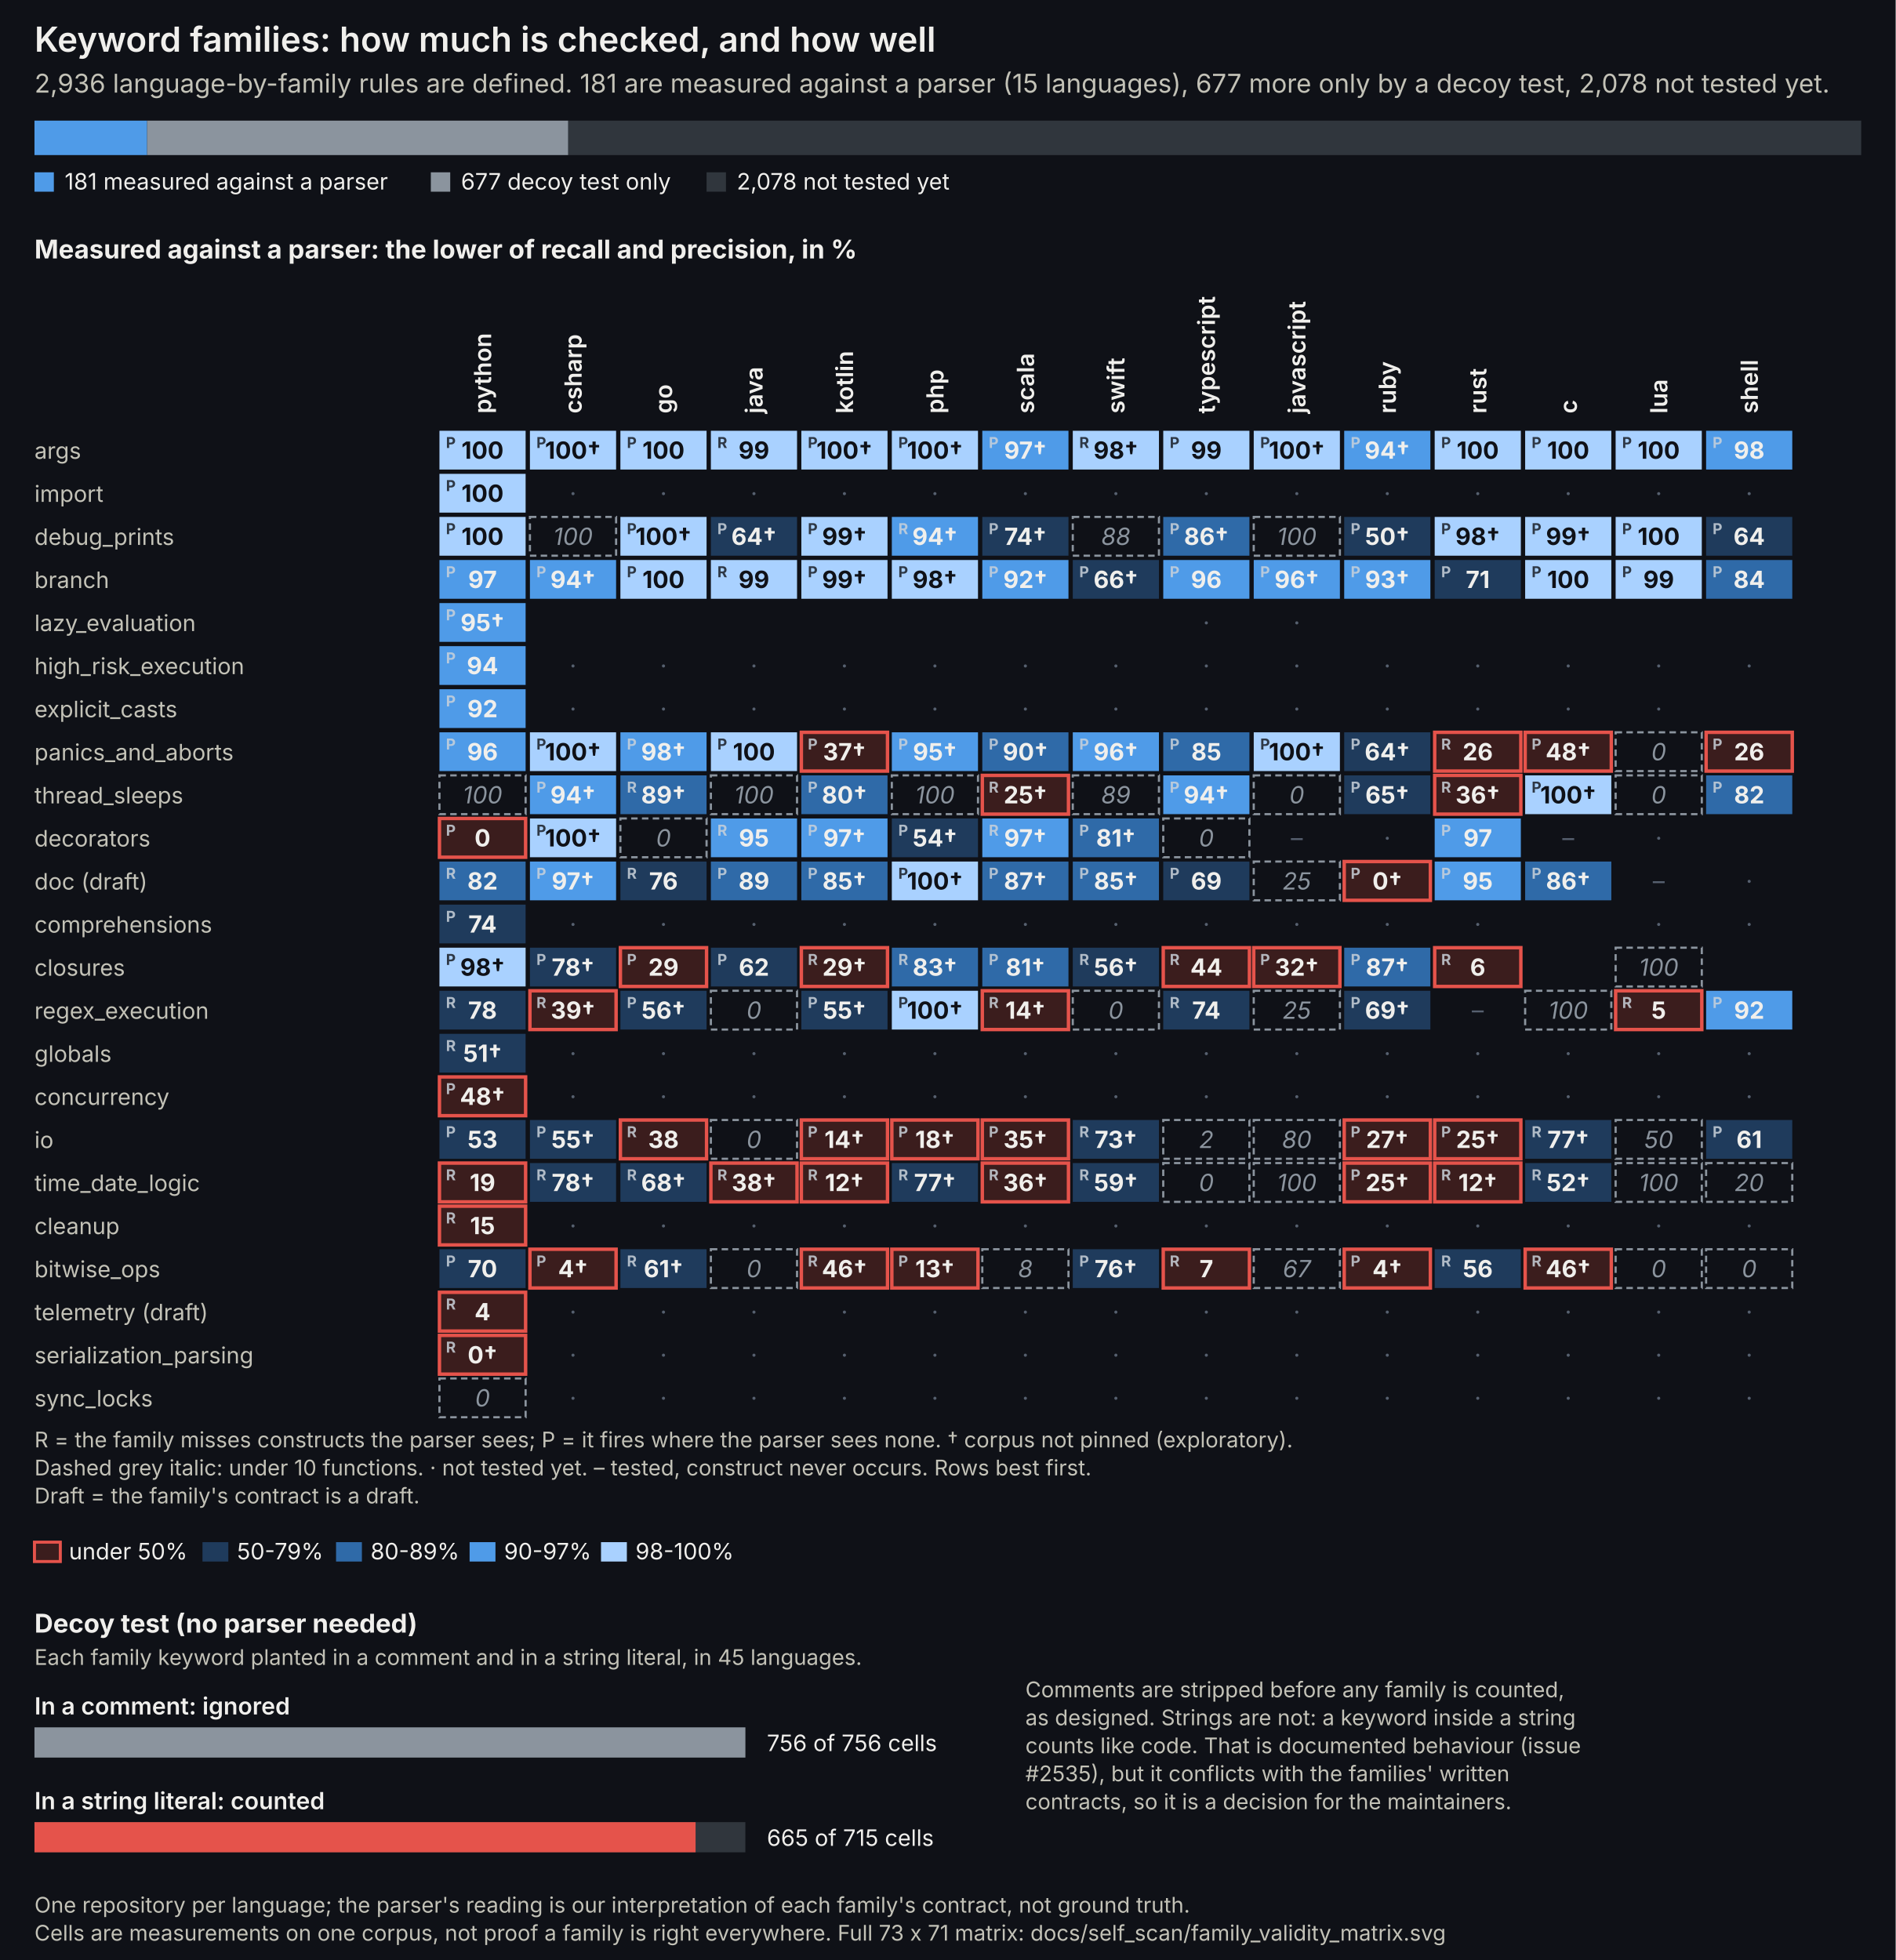
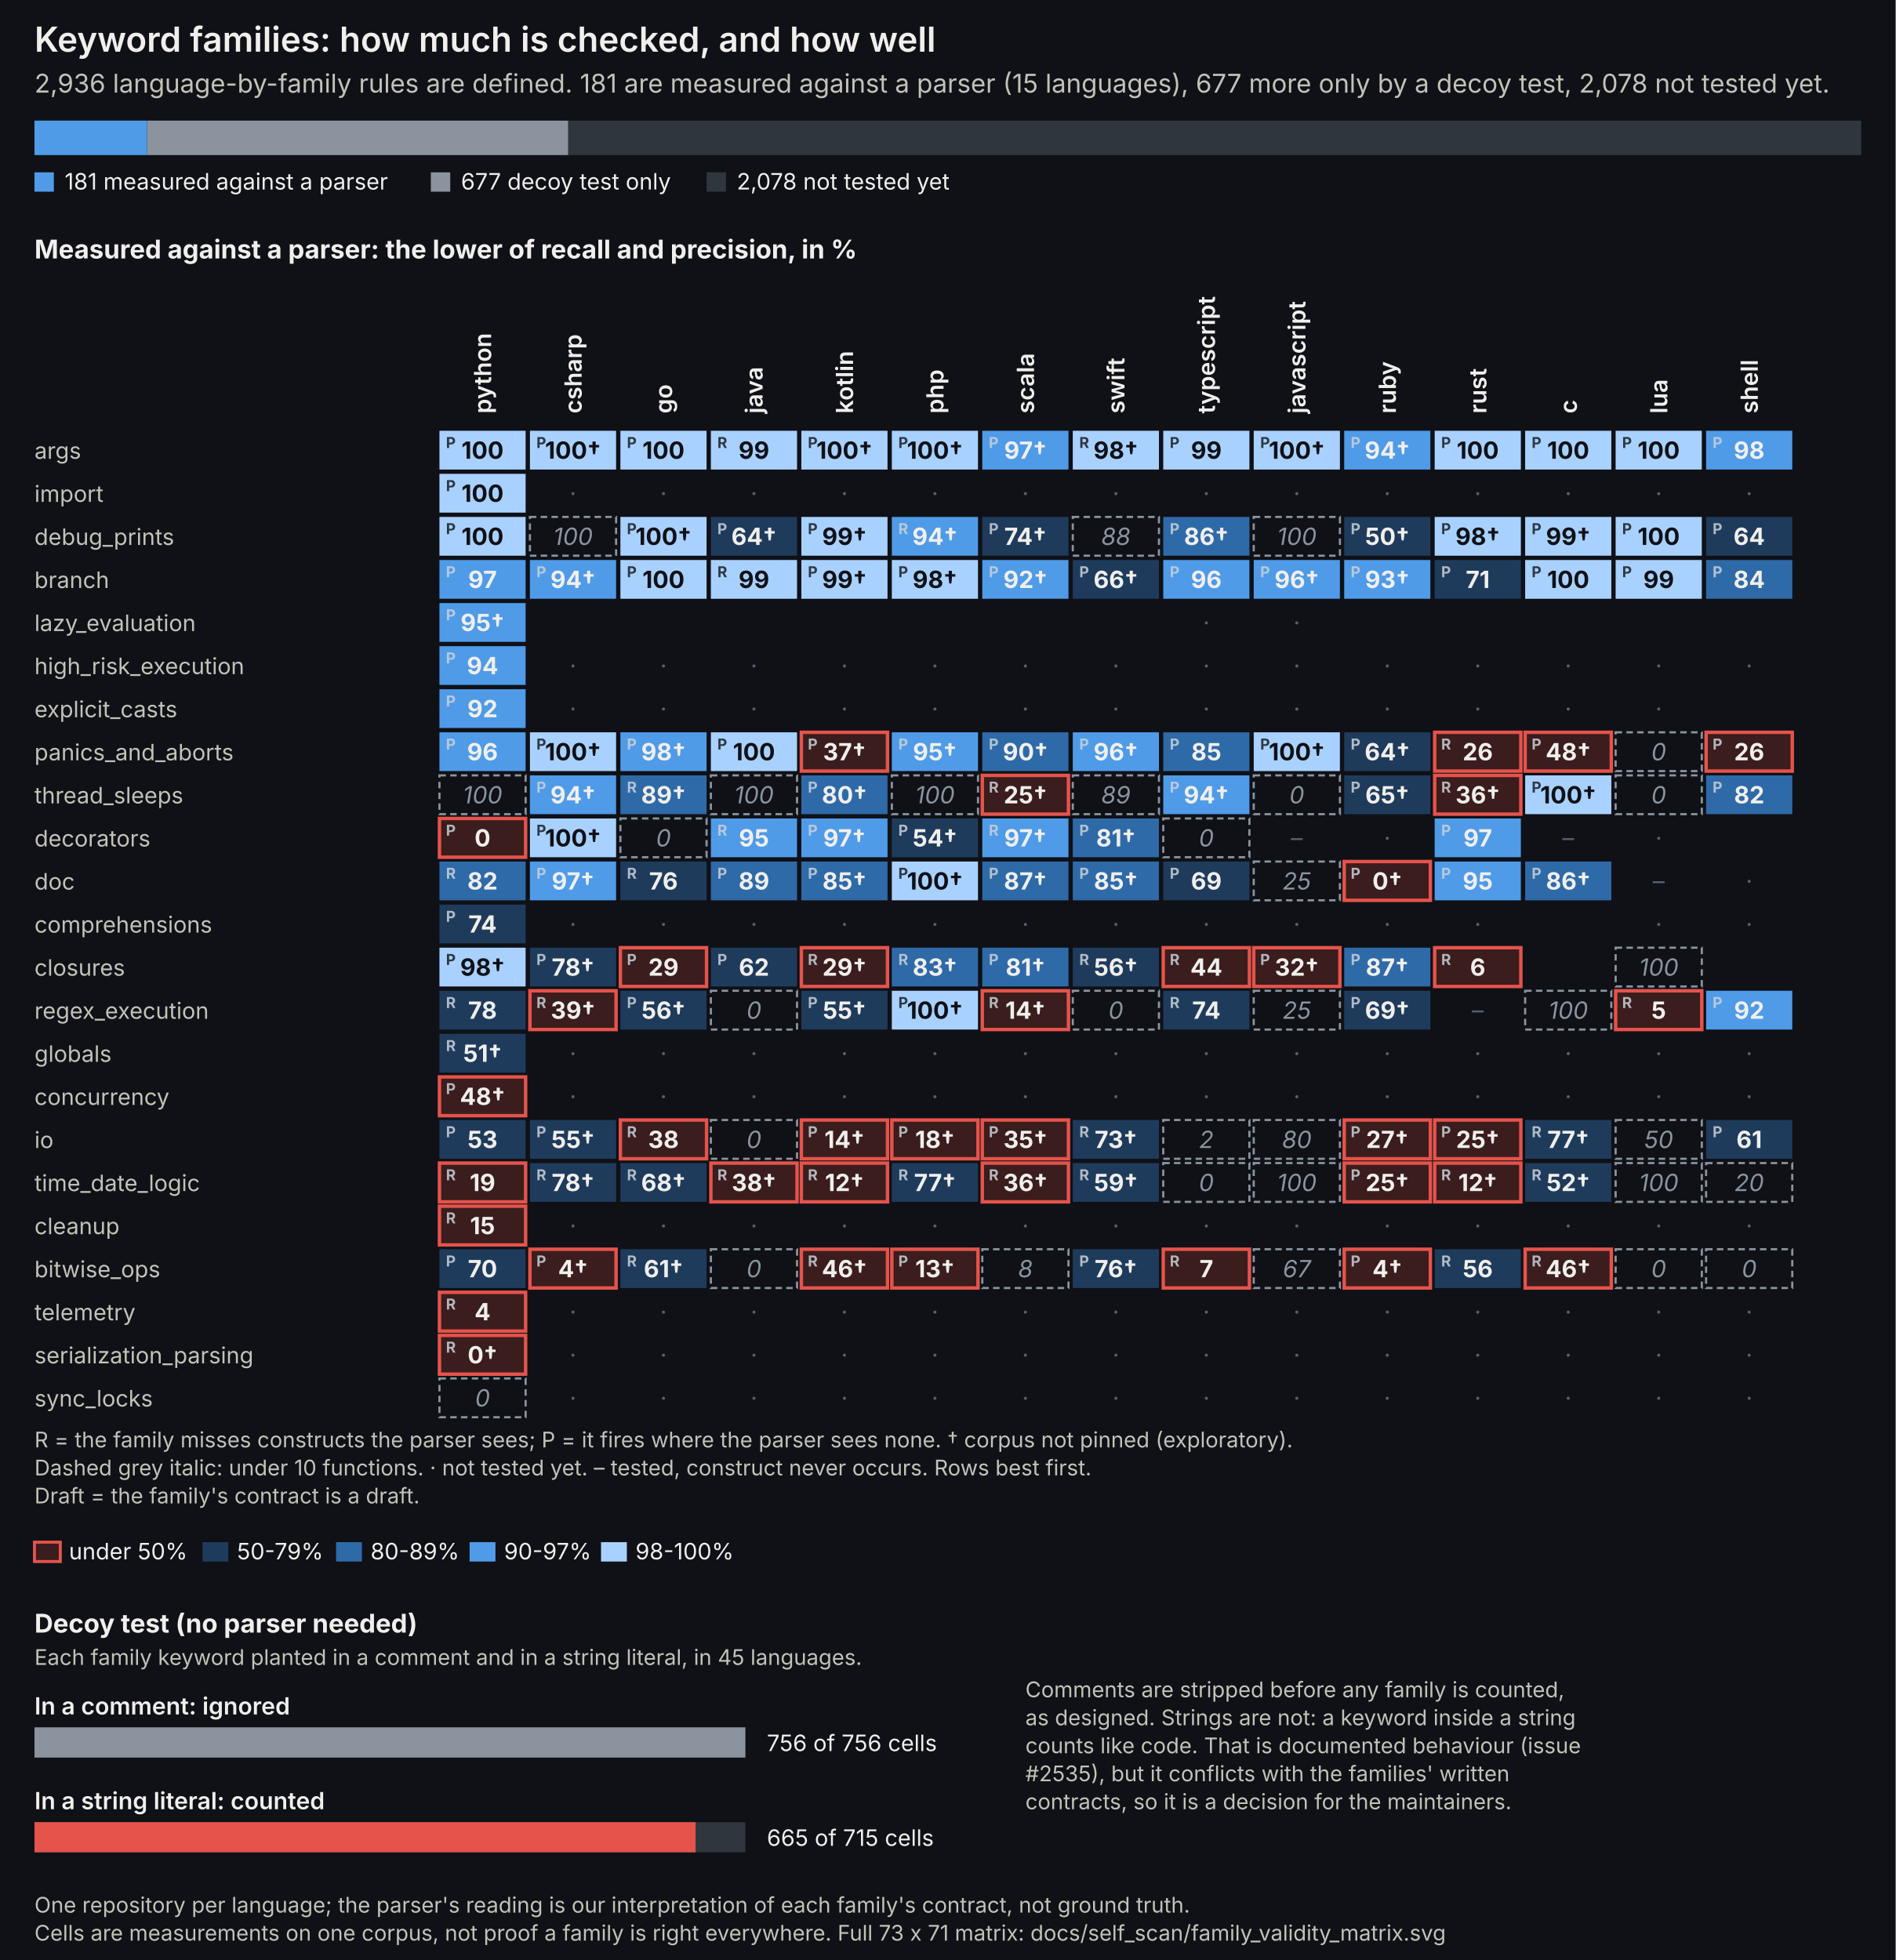
<svg xmlns="http://www.w3.org/2000/svg" viewBox="0 0 880 910" width="880" height="910" font-family="system-ui, -apple-system, Segoe UI, sans-serif">
  <style>
  .surface { fill: #0f1117; }  /* house style: dark, matching the other charts */
  .title { font-size: 16px; font-weight: 600; fill: #f0efec; }
  .subtitle { font-size: 12px; fill: #c3c2b7; }
  .h { font-size: 12px; font-weight: 700; fill: #f0efec; }
  .legend { font-size: 10.5px; fill: #f0efec; }
  .lang { font-size: 11px; font-weight: 600; fill: #f0efec; }
  .fam { font-size: 10.5px; fill: #c3c2b7; }
  .num { font-size: 11px; font-weight: 700; fill: #f0efec; text-anchor: middle; }
  .numd { font-size: 11px; font-weight: 700; fill: #0f1117; text-anchor: middle; }
  .thin { font-size: 11px; font-style: italic; fill: #8b949e; text-anchor: middle; }
  .side { font-size: 7px; font-weight: 700; fill: #c9d1d9; opacity: 0.85; }
  .sided { font-size: 7px; font-weight: 700; fill: #0f1117; opacity: 0.8; }
  .dim { font-size: 11px; fill: #56606f; text-anchor: middle; }
  .note { font-size: 10px; fill: #c3c2b7; }
  .big { font-size: 11px; font-weight: 600; fill: #f0efec; }
  .phase { font-size: 10px; font-weight: 700; fill: #f0efec; }
  .lang9 { font-size: 9px; fill: #c3c2b7; }
  .u { fill: #3b3f4a; }
</style>
  <rect class="surface" x="0" y="0" width="880" height="910" />
  <text class="title" x="16" y="24">Keyword families: how much is checked, and how well</text>
  <text class="subtitle" x="16" y="43">2,936 language-by-family rules are defined. 181 are measured against a parser (15 languages), 677 more only by a decoy test, 2,078 not tested yet.</text>
  <rect x="16.0" y="56" width="52.3" height="16" fill="#4f9be8" />
  <rect x="16" y="80" width="9" height="9" fill="#4f9be8" />
  <text class="legend" x="30" y="88">181 measured against a parser</text>
  <rect x="68.3" y="56" width="195.5" height="16" fill="#8b949e" />
  <rect x="200" y="80" width="9" height="9" fill="#8b949e" />
  <text class="legend" x="214" y="88">677 decoy test only</text>
  <rect x="263.8" y="56" width="600.2" height="16" fill="#30363d" />
  <rect x="328" y="80" width="9" height="9" fill="#30363d" />
  <text class="legend" x="342" y="88">2,078 not tested yet</text>
  <text class="h" x="16" y="120">Measured against a parser: the lower of recall and precision, in %</text>
  <text class="lang" transform="translate(228,192) rotate(-90)">python</text>
  <text class="lang" transform="translate(270,192) rotate(-90)">csharp</text>
  <text class="lang" transform="translate(312,192) rotate(-90)">go</text>
  <text class="lang" transform="translate(354,192) rotate(-90)">java</text>
  <text class="lang" transform="translate(396,192) rotate(-90)">kotlin</text>
  <text class="lang" transform="translate(438,192) rotate(-90)">php</text>
  <text class="lang" transform="translate(480,192) rotate(-90)">scala</text>
  <text class="lang" transform="translate(522,192) rotate(-90)">swift</text>
  <text class="lang" transform="translate(564,192) rotate(-90)">typescript</text>
  <text class="lang" transform="translate(606,192) rotate(-90)">javascript</text>
  <text class="lang" transform="translate(648,192) rotate(-90)">ruby</text>
  <text class="lang" transform="translate(690,192) rotate(-90)">rust</text>
  <text class="lang" transform="translate(732,192) rotate(-90)">c</text>
  <text class="lang" transform="translate(774,192) rotate(-90)">lua</text>
  <text class="lang" transform="translate(816,192) rotate(-90)">shell</text>
  <text class="fam" x="16" y="213">args</text>
  <rect x="204" y="200" width="40" height="18" fill="#a9d1ff" />
  <text class="numd" x="224.0" y="213">100</text>
  <text class="sided" x="207" y="208">P</text>
  <rect x="246" y="200" width="40" height="18" fill="#a9d1ff" />
  <text class="numd" x="266.0" y="213">100†</text>
  <text class="sided" x="249" y="208">P</text>
  <rect x="288" y="200" width="40" height="18" fill="#a9d1ff" />
  <text class="numd" x="308.0" y="213">100</text>
  <text class="sided" x="291" y="208">P</text>
  <rect x="330" y="200" width="40" height="18" fill="#a9d1ff" />
  <text class="numd" x="350.0" y="213">99</text>
  <text class="sided" x="333" y="208">R</text>
  <rect x="372" y="200" width="40" height="18" fill="#a9d1ff" />
  <text class="numd" x="392.0" y="213">100†</text>
  <text class="sided" x="375" y="208">P</text>
  <rect x="414" y="200" width="40" height="18" fill="#a9d1ff" />
  <text class="numd" x="434.0" y="213">100†</text>
  <text class="sided" x="417" y="208">P</text>
  <rect x="456" y="200" width="40" height="18" fill="#4f9be8" />
  <text class="num" x="476.0" y="213">97†</text>
  <text class="side" x="459" y="208">P</text>
  <rect x="498" y="200" width="40" height="18" fill="#a9d1ff" />
  <text class="numd" x="518.0" y="213">98†</text>
  <text class="sided" x="501" y="208">R</text>
  <rect x="540" y="200" width="40" height="18" fill="#a9d1ff" />
  <text class="numd" x="560.0" y="213">99</text>
  <text class="sided" x="543" y="208">P</text>
  <rect x="582" y="200" width="40" height="18" fill="#a9d1ff" />
  <text class="numd" x="602.0" y="213">100†</text>
  <text class="sided" x="585" y="208">P</text>
  <rect x="624" y="200" width="40" height="18" fill="#4f9be8" />
  <text class="num" x="644.0" y="213">94†</text>
  <text class="side" x="627" y="208">P</text>
  <rect x="666" y="200" width="40" height="18" fill="#a9d1ff" />
  <text class="numd" x="686.0" y="213">100</text>
  <text class="sided" x="669" y="208">P</text>
  <rect x="708" y="200" width="40" height="18" fill="#a9d1ff" />
  <text class="numd" x="728.0" y="213">100</text>
  <text class="sided" x="711" y="208">P</text>
  <rect x="750" y="200" width="40" height="18" fill="#a9d1ff" />
  <text class="numd" x="770.0" y="213">100</text>
  <text class="sided" x="753" y="208">P</text>
  <rect x="792" y="200" width="40" height="18" fill="#4f9be8" />
  <text class="num" x="812.0" y="213">98</text>
  <text class="side" x="795" y="208">P</text>
  <text class="fam" x="16" y="233">import</text>
  <rect x="204" y="220" width="40" height="18" fill="#a9d1ff" />
  <text class="numd" x="224.0" y="233">100</text>
  <text class="sided" x="207" y="228">P</text>
  <text class="dim" x="266.0" y="233">·</text>
  <text class="dim" x="308.0" y="233">·</text>
  <text class="dim" x="350.0" y="233">·</text>
  <text class="dim" x="392.0" y="233">·</text>
  <text class="dim" x="434.0" y="233">·</text>
  <text class="dim" x="476.0" y="233">·</text>
  <text class="dim" x="518.0" y="233">·</text>
  <text class="dim" x="560.0" y="233">·</text>
  <text class="dim" x="602.0" y="233">·</text>
  <text class="dim" x="644.0" y="233">·</text>
  <text class="dim" x="686.0" y="233">·</text>
  <text class="dim" x="728.0" y="233">·</text>
  <text class="dim" x="770.0" y="233">·</text>
  <text class="dim" x="812.0" y="233">·</text>
  <text class="fam" x="16" y="253">debug_prints</text>
  <rect x="204" y="240" width="40" height="18" fill="#a9d1ff" />
  <text class="numd" x="224.0" y="253">100</text>
  <text class="sided" x="207" y="248">P</text>
  <rect x="246" y="240" width="40" height="18" fill="none" stroke="#8b949e" stroke-width="1" stroke-dasharray="3 2" />
  <text class="thin" x="266.0" y="253">100</text>
  <rect x="288" y="240" width="40" height="18" fill="#a9d1ff" />
  <text class="numd" x="308.0" y="253">100†</text>
  <text class="sided" x="291" y="248">P</text>
  <rect x="330" y="240" width="40" height="18" fill="#1f3b5c" />
  <text class="num" x="350.0" y="253">64†</text>
  <text class="side" x="333" y="248">P</text>
  <rect x="372" y="240" width="40" height="18" fill="#a9d1ff" />
  <text class="numd" x="392.0" y="253">99†</text>
  <text class="sided" x="375" y="248">P</text>
  <rect x="414" y="240" width="40" height="18" fill="#4f9be8" />
  <text class="num" x="434.0" y="253">94†</text>
  <text class="side" x="417" y="248">R</text>
  <rect x="456" y="240" width="40" height="18" fill="#1f3b5c" />
  <text class="num" x="476.0" y="253">74†</text>
  <text class="side" x="459" y="248">P</text>
  <rect x="498" y="240" width="40" height="18" fill="none" stroke="#8b949e" stroke-width="1" stroke-dasharray="3 2" />
  <text class="thin" x="518.0" y="253">88</text>
  <rect x="540" y="240" width="40" height="18" fill="#2f6aa8" />
  <text class="num" x="560.0" y="253">86†</text>
  <text class="side" x="543" y="248">P</text>
  <rect x="582" y="240" width="40" height="18" fill="none" stroke="#8b949e" stroke-width="1" stroke-dasharray="3 2" />
  <text class="thin" x="602.0" y="253">100</text>
  <rect x="624" y="240" width="40" height="18" fill="#1f3b5c" />
  <text class="num" x="644.0" y="253">50†</text>
  <text class="side" x="627" y="248">P</text>
  <rect x="666" y="240" width="40" height="18" fill="#a9d1ff" />
  <text class="numd" x="686.0" y="253">98†</text>
  <text class="sided" x="669" y="248">P</text>
  <rect x="708" y="240" width="40" height="18" fill="#a9d1ff" />
  <text class="numd" x="728.0" y="253">99†</text>
  <text class="sided" x="711" y="248">P</text>
  <rect x="750" y="240" width="40" height="18" fill="#a9d1ff" />
  <text class="numd" x="770.0" y="253">100</text>
  <text class="sided" x="753" y="248">P</text>
  <rect x="792" y="240" width="40" height="18" fill="#1f3b5c" />
  <text class="num" x="812.0" y="253">64</text>
  <text class="side" x="795" y="248">P</text>
  <text class="fam" x="16" y="273">branch</text>
  <rect x="204" y="260" width="40" height="18" fill="#4f9be8" />
  <text class="num" x="224.0" y="273">97</text>
  <text class="side" x="207" y="268">P</text>
  <rect x="246" y="260" width="40" height="18" fill="#4f9be8" />
  <text class="num" x="266.0" y="273">94†</text>
  <text class="side" x="249" y="268">P</text>
  <rect x="288" y="260" width="40" height="18" fill="#a9d1ff" />
  <text class="numd" x="308.0" y="273">100</text>
  <text class="sided" x="291" y="268">P</text>
  <rect x="330" y="260" width="40" height="18" fill="#a9d1ff" />
  <text class="numd" x="350.0" y="273">99</text>
  <text class="sided" x="333" y="268">R</text>
  <rect x="372" y="260" width="40" height="18" fill="#a9d1ff" />
  <text class="numd" x="392.0" y="273">99†</text>
  <text class="sided" x="375" y="268">P</text>
  <rect x="414" y="260" width="40" height="18" fill="#a9d1ff" />
  <text class="numd" x="434.0" y="273">98†</text>
  <text class="sided" x="417" y="268">P</text>
  <rect x="456" y="260" width="40" height="18" fill="#4f9be8" />
  <text class="num" x="476.0" y="273">92†</text>
  <text class="side" x="459" y="268">P</text>
  <rect x="498" y="260" width="40" height="18" fill="#1f3b5c" />
  <text class="num" x="518.0" y="273">66†</text>
  <text class="side" x="501" y="268">P</text>
  <rect x="540" y="260" width="40" height="18" fill="#4f9be8" />
  <text class="num" x="560.0" y="273">96</text>
  <text class="side" x="543" y="268">P</text>
  <rect x="582" y="260" width="40" height="18" fill="#4f9be8" />
  <text class="num" x="602.0" y="273">96†</text>
  <text class="side" x="585" y="268">P</text>
  <rect x="624" y="260" width="40" height="18" fill="#4f9be8" />
  <text class="num" x="644.0" y="273">93†</text>
  <text class="side" x="627" y="268">P</text>
  <rect x="666" y="260" width="40" height="18" fill="#1f3b5c" />
  <text class="num" x="686.0" y="273">71</text>
  <text class="side" x="669" y="268">P</text>
  <rect x="708" y="260" width="40" height="18" fill="#a9d1ff" />
  <text class="numd" x="728.0" y="273">100</text>
  <text class="sided" x="711" y="268">P</text>
  <rect x="750" y="260" width="40" height="18" fill="#a9d1ff" />
  <text class="numd" x="770.0" y="273">99</text>
  <text class="sided" x="753" y="268">P</text>
  <rect x="792" y="260" width="40" height="18" fill="#2f6aa8" />
  <text class="num" x="812.0" y="273">84</text>
  <text class="side" x="795" y="268">P</text>
  <text class="fam" x="16" y="293">lazy_evaluation</text>
  <rect x="204" y="280" width="40" height="18" fill="#4f9be8" />
  <text class="num" x="224.0" y="293">95†</text>
  <text class="side" x="207" y="288">P</text>
  <text class="dim" x="560.0" y="293">·</text>
  <text class="dim" x="602.0" y="293">·</text>
  <text class="fam" x="16" y="313">high_risk_execution</text>
  <rect x="204" y="300" width="40" height="18" fill="#4f9be8" />
  <text class="num" x="224.0" y="313">94</text>
  <text class="side" x="207" y="308">P</text>
  <text class="dim" x="266.0" y="313">·</text>
  <text class="dim" x="308.0" y="313">·</text>
  <text class="dim" x="350.0" y="313">·</text>
  <text class="dim" x="392.0" y="313">·</text>
  <text class="dim" x="434.0" y="313">·</text>
  <text class="dim" x="476.0" y="313">·</text>
  <text class="dim" x="518.0" y="313">·</text>
  <text class="dim" x="560.0" y="313">·</text>
  <text class="dim" x="602.0" y="313">·</text>
  <text class="dim" x="644.0" y="313">·</text>
  <text class="dim" x="686.0" y="313">·</text>
  <text class="dim" x="728.0" y="313">·</text>
  <text class="dim" x="770.0" y="313">·</text>
  <text class="dim" x="812.0" y="313">·</text>
  <text class="fam" x="16" y="333">explicit_casts</text>
  <rect x="204" y="320" width="40" height="18" fill="#4f9be8" />
  <text class="num" x="224.0" y="333">92</text>
  <text class="side" x="207" y="328">P</text>
  <text class="dim" x="266.0" y="333">·</text>
  <text class="dim" x="308.0" y="333">·</text>
  <text class="dim" x="350.0" y="333">·</text>
  <text class="dim" x="392.0" y="333">·</text>
  <text class="dim" x="434.0" y="333">·</text>
  <text class="dim" x="476.0" y="333">·</text>
  <text class="dim" x="518.0" y="333">·</text>
  <text class="dim" x="560.0" y="333">·</text>
  <text class="dim" x="602.0" y="333">·</text>
  <text class="dim" x="644.0" y="333">·</text>
  <text class="dim" x="686.0" y="333">·</text>
  <text class="dim" x="728.0" y="333">·</text>
  <text class="dim" x="770.0" y="333">·</text>
  <text class="fam" x="16" y="353">panics_and_aborts</text>
  <rect x="204" y="340" width="40" height="18" fill="#4f9be8" />
  <text class="num" x="224.0" y="353">96</text>
  <text class="side" x="207" y="348">P</text>
  <rect x="246" y="340" width="40" height="18" fill="#a9d1ff" />
  <text class="numd" x="266.0" y="353">100†</text>
  <text class="sided" x="249" y="348">P</text>
  <rect x="288" y="340" width="40" height="18" fill="#4f9be8" />
  <text class="num" x="308.0" y="353">98†</text>
  <text class="side" x="291" y="348">P</text>
  <rect x="330" y="340" width="40" height="18" fill="#a9d1ff" />
  <text class="numd" x="350.0" y="353">100</text>
  <text class="sided" x="333" y="348">P</text>
  <rect x="372" y="340" width="40" height="18" fill="#3b1d1d" stroke="#e5534b" stroke-width="1.6" />
  <text class="num" x="392.0" y="353">37†</text>
  <text class="side" x="375" y="348">P</text>
  <rect x="414" y="340" width="40" height="18" fill="#4f9be8" />
  <text class="num" x="434.0" y="353">95†</text>
  <text class="side" x="417" y="348">P</text>
  <rect x="456" y="340" width="40" height="18" fill="#2f6aa8" />
  <text class="num" x="476.0" y="353">90†</text>
  <text class="side" x="459" y="348">P</text>
  <rect x="498" y="340" width="40" height="18" fill="#4f9be8" />
  <text class="num" x="518.0" y="353">96†</text>
  <text class="side" x="501" y="348">P</text>
  <rect x="540" y="340" width="40" height="18" fill="#2f6aa8" />
  <text class="num" x="560.0" y="353">85</text>
  <text class="side" x="543" y="348">P</text>
  <rect x="582" y="340" width="40" height="18" fill="#a9d1ff" />
  <text class="numd" x="602.0" y="353">100†</text>
  <text class="sided" x="585" y="348">P</text>
  <rect x="624" y="340" width="40" height="18" fill="#1f3b5c" />
  <text class="num" x="644.0" y="353">64†</text>
  <text class="side" x="627" y="348">P</text>
  <rect x="666" y="340" width="40" height="18" fill="#3b1d1d" stroke="#e5534b" stroke-width="1.6" />
  <text class="num" x="686.0" y="353">26</text>
  <text class="side" x="669" y="348">R</text>
  <rect x="708" y="340" width="40" height="18" fill="#3b1d1d" stroke="#e5534b" stroke-width="1.6" />
  <text class="num" x="728.0" y="353">48†</text>
  <text class="side" x="711" y="348">P</text>
  <rect x="750" y="340" width="40" height="18" fill="none" stroke="#8b949e" stroke-width="1" stroke-dasharray="3 2" />
  <text class="thin" x="770.0" y="353">0</text>
  <rect x="792" y="340" width="40" height="18" fill="#3b1d1d" stroke="#e5534b" stroke-width="1.6" />
  <text class="num" x="812.0" y="353">26</text>
  <text class="side" x="795" y="348">P</text>
  <text class="fam" x="16" y="373">thread_sleeps</text>
  <rect x="204" y="360" width="40" height="18" fill="none" stroke="#8b949e" stroke-width="1" stroke-dasharray="3 2" />
  <text class="thin" x="224.0" y="373">100</text>
  <rect x="246" y="360" width="40" height="18" fill="#4f9be8" />
  <text class="num" x="266.0" y="373">94†</text>
  <text class="side" x="249" y="368">P</text>
  <rect x="288" y="360" width="40" height="18" fill="#2f6aa8" />
  <text class="num" x="308.0" y="373">89†</text>
  <text class="side" x="291" y="368">R</text>
  <rect x="330" y="360" width="40" height="18" fill="none" stroke="#8b949e" stroke-width="1" stroke-dasharray="3 2" />
  <text class="thin" x="350.0" y="373">100</text>
  <rect x="372" y="360" width="40" height="18" fill="#2f6aa8" />
  <text class="num" x="392.0" y="373">80†</text>
  <text class="side" x="375" y="368">P</text>
  <rect x="414" y="360" width="40" height="18" fill="none" stroke="#8b949e" stroke-width="1" stroke-dasharray="3 2" />
  <text class="thin" x="434.0" y="373">100</text>
  <rect x="456" y="360" width="40" height="18" fill="#3b1d1d" stroke="#e5534b" stroke-width="1.6" />
  <text class="num" x="476.0" y="373">25†</text>
  <text class="side" x="459" y="368">R</text>
  <rect x="498" y="360" width="40" height="18" fill="none" stroke="#8b949e" stroke-width="1" stroke-dasharray="3 2" />
  <text class="thin" x="518.0" y="373">89</text>
  <rect x="540" y="360" width="40" height="18" fill="#4f9be8" />
  <text class="num" x="560.0" y="373">94†</text>
  <text class="side" x="543" y="368">P</text>
  <rect x="582" y="360" width="40" height="18" fill="none" stroke="#8b949e" stroke-width="1" stroke-dasharray="3 2" />
  <text class="thin" x="602.0" y="373">0</text>
  <rect x="624" y="360" width="40" height="18" fill="#1f3b5c" />
  <text class="num" x="644.0" y="373">65†</text>
  <text class="side" x="627" y="368">P</text>
  <rect x="666" y="360" width="40" height="18" fill="#3b1d1d" stroke="#e5534b" stroke-width="1.6" />
  <text class="num" x="686.0" y="373">36†</text>
  <text class="side" x="669" y="368">R</text>
  <rect x="708" y="360" width="40" height="18" fill="#a9d1ff" />
  <text class="numd" x="728.0" y="373">100†</text>
  <text class="sided" x="711" y="368">P</text>
  <rect x="750" y="360" width="40" height="18" fill="none" stroke="#8b949e" stroke-width="1" stroke-dasharray="3 2" />
  <text class="thin" x="770.0" y="373">0</text>
  <rect x="792" y="360" width="40" height="18" fill="#2f6aa8" />
  <text class="num" x="812.0" y="373">82</text>
  <text class="side" x="795" y="368">P</text>
  <text class="fam" x="16" y="393">decorators</text>
  <rect x="204" y="380" width="40" height="18" fill="#3b1d1d" stroke="#e5534b" stroke-width="1.6" />
  <text class="num" x="224.0" y="393">0</text>
  <text class="side" x="207" y="388">P</text>
  <rect x="246" y="380" width="40" height="18" fill="#a9d1ff" />
  <text class="numd" x="266.0" y="393">100†</text>
  <text class="sided" x="249" y="388">P</text>
  <rect x="288" y="380" width="40" height="18" fill="none" stroke="#8b949e" stroke-width="1" stroke-dasharray="3 2" />
  <text class="thin" x="308.0" y="393">0</text>
  <rect x="330" y="380" width="40" height="18" fill="#4f9be8" />
  <text class="num" x="350.0" y="393">95</text>
  <text class="side" x="333" y="388">R</text>
  <rect x="372" y="380" width="40" height="18" fill="#4f9be8" />
  <text class="num" x="392.0" y="393">97†</text>
  <text class="side" x="375" y="388">P</text>
  <rect x="414" y="380" width="40" height="18" fill="#1f3b5c" />
  <text class="num" x="434.0" y="393">54†</text>
  <text class="side" x="417" y="388">P</text>
  <rect x="456" y="380" width="40" height="18" fill="#4f9be8" />
  <text class="num" x="476.0" y="393">97†</text>
  <text class="side" x="459" y="388">R</text>
  <rect x="498" y="380" width="40" height="18" fill="#2f6aa8" />
  <text class="num" x="518.0" y="393">81†</text>
  <text class="side" x="501" y="388">P</text>
  <rect x="540" y="380" width="40" height="18" fill="none" stroke="#8b949e" stroke-width="1" stroke-dasharray="3 2" />
  <text class="thin" x="560.0" y="393">0</text>
  <text class="dim" x="602.0" y="393">–</text>
  <text class="dim" x="644.0" y="393">·</text>
  <rect x="666" y="380" width="40" height="18" fill="#4f9be8" />
  <text class="num" x="686.0" y="393">97</text>
  <text class="side" x="669" y="388">P</text>
  <text class="dim" x="728.0" y="393">–</text>
  <text class="dim" x="770.0" y="393">·</text>
-   <text class="fam" x="16" y="413">doc (draft)</text>
+   <text class="fam" x="16" y="413">doc</text>
  <rect x="204" y="400" width="40" height="18" fill="#2f6aa8" />
  <text class="num" x="224.0" y="413">82</text>
  <text class="side" x="207" y="408">R</text>
  <rect x="246" y="400" width="40" height="18" fill="#4f9be8" />
  <text class="num" x="266.0" y="413">97†</text>
  <text class="side" x="249" y="408">P</text>
  <rect x="288" y="400" width="40" height="18" fill="#1f3b5c" />
  <text class="num" x="308.0" y="413">76</text>
  <text class="side" x="291" y="408">R</text>
  <rect x="330" y="400" width="40" height="18" fill="#2f6aa8" />
  <text class="num" x="350.0" y="413">89</text>
  <text class="side" x="333" y="408">P</text>
  <rect x="372" y="400" width="40" height="18" fill="#2f6aa8" />
  <text class="num" x="392.0" y="413">85†</text>
  <text class="side" x="375" y="408">P</text>
  <rect x="414" y="400" width="40" height="18" fill="#a9d1ff" />
  <text class="numd" x="434.0" y="413">100†</text>
  <text class="sided" x="417" y="408">P</text>
  <rect x="456" y="400" width="40" height="18" fill="#2f6aa8" />
  <text class="num" x="476.0" y="413">87†</text>
  <text class="side" x="459" y="408">P</text>
  <rect x="498" y="400" width="40" height="18" fill="#2f6aa8" />
  <text class="num" x="518.0" y="413">85†</text>
  <text class="side" x="501" y="408">P</text>
  <rect x="540" y="400" width="40" height="18" fill="#1f3b5c" />
  <text class="num" x="560.0" y="413">69</text>
  <text class="side" x="543" y="408">P</text>
  <rect x="582" y="400" width="40" height="18" fill="none" stroke="#8b949e" stroke-width="1" stroke-dasharray="3 2" />
  <text class="thin" x="602.0" y="413">25</text>
  <rect x="624" y="400" width="40" height="18" fill="#3b1d1d" stroke="#e5534b" stroke-width="1.6" />
  <text class="num" x="644.0" y="413">0†</text>
  <text class="side" x="627" y="408">P</text>
  <rect x="666" y="400" width="40" height="18" fill="#4f9be8" />
  <text class="num" x="686.0" y="413">95</text>
  <text class="side" x="669" y="408">P</text>
  <rect x="708" y="400" width="40" height="18" fill="#2f6aa8" />
  <text class="num" x="728.0" y="413">86†</text>
  <text class="side" x="711" y="408">P</text>
  <text class="dim" x="770.0" y="413">–</text>
  <text class="dim" x="812.0" y="413">·</text>
  <text class="fam" x="16" y="433">comprehensions</text>
  <rect x="204" y="420" width="40" height="18" fill="#1f3b5c" />
  <text class="num" x="224.0" y="433">74</text>
  <text class="side" x="207" y="428">P</text>
  <text class="dim" x="266.0" y="433">·</text>
  <text class="dim" x="308.0" y="433">·</text>
  <text class="dim" x="350.0" y="433">·</text>
  <text class="dim" x="392.0" y="433">·</text>
  <text class="dim" x="434.0" y="433">·</text>
  <text class="dim" x="476.0" y="433">·</text>
  <text class="dim" x="518.0" y="433">·</text>
  <text class="dim" x="560.0" y="433">·</text>
  <text class="dim" x="602.0" y="433">·</text>
  <text class="dim" x="644.0" y="433">·</text>
  <text class="dim" x="686.0" y="433">·</text>
  <text class="dim" x="770.0" y="433">·</text>
  <text class="dim" x="812.0" y="433">·</text>
  <text class="fam" x="16" y="453">closures</text>
  <rect x="204" y="440" width="40" height="18" fill="#a9d1ff" />
  <text class="numd" x="224.0" y="453">98†</text>
  <text class="sided" x="207" y="448">P</text>
  <rect x="246" y="440" width="40" height="18" fill="#1f3b5c" />
  <text class="num" x="266.0" y="453">78†</text>
  <text class="side" x="249" y="448">P</text>
  <rect x="288" y="440" width="40" height="18" fill="#3b1d1d" stroke="#e5534b" stroke-width="1.6" />
  <text class="num" x="308.0" y="453">29</text>
  <text class="side" x="291" y="448">P</text>
  <rect x="330" y="440" width="40" height="18" fill="#1f3b5c" />
  <text class="num" x="350.0" y="453">62</text>
  <text class="side" x="333" y="448">P</text>
  <rect x="372" y="440" width="40" height="18" fill="#3b1d1d" stroke="#e5534b" stroke-width="1.6" />
  <text class="num" x="392.0" y="453">29†</text>
  <text class="side" x="375" y="448">R</text>
  <rect x="414" y="440" width="40" height="18" fill="#2f6aa8" />
  <text class="num" x="434.0" y="453">83†</text>
  <text class="side" x="417" y="448">R</text>
  <rect x="456" y="440" width="40" height="18" fill="#2f6aa8" />
  <text class="num" x="476.0" y="453">81†</text>
  <text class="side" x="459" y="448">P</text>
  <rect x="498" y="440" width="40" height="18" fill="#1f3b5c" />
  <text class="num" x="518.0" y="453">56†</text>
  <text class="side" x="501" y="448">R</text>
  <rect x="540" y="440" width="40" height="18" fill="#3b1d1d" stroke="#e5534b" stroke-width="1.6" />
  <text class="num" x="560.0" y="453">44</text>
  <text class="side" x="543" y="448">R</text>
  <rect x="582" y="440" width="40" height="18" fill="#3b1d1d" stroke="#e5534b" stroke-width="1.6" />
  <text class="num" x="602.0" y="453">32†</text>
  <text class="side" x="585" y="448">P</text>
  <rect x="624" y="440" width="40" height="18" fill="#2f6aa8" />
  <text class="num" x="644.0" y="453">87†</text>
  <text class="side" x="627" y="448">P</text>
  <rect x="666" y="440" width="40" height="18" fill="#3b1d1d" stroke="#e5534b" stroke-width="1.6" />
  <text class="num" x="686.0" y="453">6</text>
  <text class="side" x="669" y="448">R</text>
  <rect x="750" y="440" width="40" height="18" fill="none" stroke="#8b949e" stroke-width="1" stroke-dasharray="3 2" />
  <text class="thin" x="770.0" y="453">100</text>
  <text class="fam" x="16" y="473">regex_execution</text>
  <rect x="204" y="460" width="40" height="18" fill="#1f3b5c" />
  <text class="num" x="224.0" y="473">78</text>
  <text class="side" x="207" y="468">R</text>
  <rect x="246" y="460" width="40" height="18" fill="#3b1d1d" stroke="#e5534b" stroke-width="1.6" />
  <text class="num" x="266.0" y="473">39†</text>
  <text class="side" x="249" y="468">R</text>
  <rect x="288" y="460" width="40" height="18" fill="#1f3b5c" />
  <text class="num" x="308.0" y="473">56†</text>
  <text class="side" x="291" y="468">P</text>
  <rect x="330" y="460" width="40" height="18" fill="none" stroke="#8b949e" stroke-width="1" stroke-dasharray="3 2" />
  <text class="thin" x="350.0" y="473">0</text>
  <rect x="372" y="460" width="40" height="18" fill="#1f3b5c" />
  <text class="num" x="392.0" y="473">55†</text>
  <text class="side" x="375" y="468">P</text>
  <rect x="414" y="460" width="40" height="18" fill="#a9d1ff" />
  <text class="numd" x="434.0" y="473">100†</text>
  <text class="sided" x="417" y="468">P</text>
  <rect x="456" y="460" width="40" height="18" fill="#3b1d1d" stroke="#e5534b" stroke-width="1.6" />
  <text class="num" x="476.0" y="473">14†</text>
  <text class="side" x="459" y="468">R</text>
  <rect x="498" y="460" width="40" height="18" fill="none" stroke="#8b949e" stroke-width="1" stroke-dasharray="3 2" />
  <text class="thin" x="518.0" y="473">0</text>
  <rect x="540" y="460" width="40" height="18" fill="#1f3b5c" />
  <text class="num" x="560.0" y="473">74</text>
  <text class="side" x="543" y="468">R</text>
  <rect x="582" y="460" width="40" height="18" fill="none" stroke="#8b949e" stroke-width="1" stroke-dasharray="3 2" />
  <text class="thin" x="602.0" y="473">25</text>
  <rect x="624" y="460" width="40" height="18" fill="#1f3b5c" />
  <text class="num" x="644.0" y="473">69†</text>
  <text class="side" x="627" y="468">P</text>
  <text class="dim" x="686.0" y="473">–</text>
  <rect x="708" y="460" width="40" height="18" fill="none" stroke="#8b949e" stroke-width="1" stroke-dasharray="3 2" />
  <text class="thin" x="728.0" y="473">100</text>
  <rect x="750" y="460" width="40" height="18" fill="#3b1d1d" stroke="#e5534b" stroke-width="1.6" />
  <text class="num" x="770.0" y="473">5</text>
  <text class="side" x="753" y="468">R</text>
  <rect x="792" y="460" width="40" height="18" fill="#4f9be8" />
  <text class="num" x="812.0" y="473">92</text>
  <text class="side" x="795" y="468">P</text>
  <text class="fam" x="16" y="493">globals</text>
  <rect x="204" y="480" width="40" height="18" fill="#1f3b5c" />
  <text class="num" x="224.0" y="493">51†</text>
  <text class="side" x="207" y="488">R</text>
  <text class="dim" x="266.0" y="493">·</text>
  <text class="dim" x="308.0" y="493">·</text>
  <text class="dim" x="350.0" y="493">·</text>
  <text class="dim" x="392.0" y="493">·</text>
  <text class="dim" x="434.0" y="493">·</text>
  <text class="dim" x="476.0" y="493">·</text>
  <text class="dim" x="518.0" y="493">·</text>
  <text class="dim" x="560.0" y="493">·</text>
  <text class="dim" x="602.0" y="493">·</text>
  <text class="dim" x="644.0" y="493">·</text>
  <text class="dim" x="686.0" y="493">·</text>
  <text class="dim" x="728.0" y="493">·</text>
  <text class="dim" x="770.0" y="493">·</text>
  <text class="dim" x="812.0" y="493">·</text>
  <text class="fam" x="16" y="513">concurrency</text>
  <rect x="204" y="500" width="40" height="18" fill="#3b1d1d" stroke="#e5534b" stroke-width="1.6" />
  <text class="num" x="224.0" y="513">48†</text>
  <text class="side" x="207" y="508">P</text>
  <text class="dim" x="266.0" y="513">·</text>
  <text class="dim" x="308.0" y="513">·</text>
  <text class="dim" x="350.0" y="513">·</text>
  <text class="dim" x="392.0" y="513">·</text>
  <text class="dim" x="434.0" y="513">·</text>
  <text class="dim" x="476.0" y="513">·</text>
  <text class="dim" x="518.0" y="513">·</text>
  <text class="dim" x="560.0" y="513">·</text>
  <text class="dim" x="602.0" y="513">·</text>
  <text class="dim" x="644.0" y="513">·</text>
  <text class="dim" x="686.0" y="513">·</text>
  <text class="dim" x="728.0" y="513">·</text>
  <text class="dim" x="770.0" y="513">·</text>
  <text class="dim" x="812.0" y="513">·</text>
  <text class="fam" x="16" y="533">io</text>
  <rect x="204" y="520" width="40" height="18" fill="#1f3b5c" />
  <text class="num" x="224.0" y="533">53</text>
  <text class="side" x="207" y="528">P</text>
  <rect x="246" y="520" width="40" height="18" fill="#1f3b5c" />
  <text class="num" x="266.0" y="533">55†</text>
  <text class="side" x="249" y="528">P</text>
  <rect x="288" y="520" width="40" height="18" fill="#3b1d1d" stroke="#e5534b" stroke-width="1.6" />
  <text class="num" x="308.0" y="533">38</text>
  <text class="side" x="291" y="528">R</text>
  <rect x="330" y="520" width="40" height="18" fill="none" stroke="#8b949e" stroke-width="1" stroke-dasharray="3 2" />
  <text class="thin" x="350.0" y="533">0</text>
  <rect x="372" y="520" width="40" height="18" fill="#3b1d1d" stroke="#e5534b" stroke-width="1.6" />
  <text class="num" x="392.0" y="533">14†</text>
  <text class="side" x="375" y="528">P</text>
  <rect x="414" y="520" width="40" height="18" fill="#3b1d1d" stroke="#e5534b" stroke-width="1.6" />
  <text class="num" x="434.0" y="533">18†</text>
  <text class="side" x="417" y="528">P</text>
  <rect x="456" y="520" width="40" height="18" fill="#3b1d1d" stroke="#e5534b" stroke-width="1.6" />
  <text class="num" x="476.0" y="533">35†</text>
  <text class="side" x="459" y="528">P</text>
  <rect x="498" y="520" width="40" height="18" fill="#1f3b5c" />
  <text class="num" x="518.0" y="533">73†</text>
  <text class="side" x="501" y="528">R</text>
  <rect x="540" y="520" width="40" height="18" fill="none" stroke="#8b949e" stroke-width="1" stroke-dasharray="3 2" />
  <text class="thin" x="560.0" y="533">2</text>
  <rect x="582" y="520" width="40" height="18" fill="none" stroke="#8b949e" stroke-width="1" stroke-dasharray="3 2" />
  <text class="thin" x="602.0" y="533">80</text>
  <rect x="624" y="520" width="40" height="18" fill="#3b1d1d" stroke="#e5534b" stroke-width="1.6" />
  <text class="num" x="644.0" y="533">27†</text>
  <text class="side" x="627" y="528">P</text>
  <rect x="666" y="520" width="40" height="18" fill="#3b1d1d" stroke="#e5534b" stroke-width="1.6" />
  <text class="num" x="686.0" y="533">25†</text>
  <text class="side" x="669" y="528">P</text>
  <rect x="708" y="520" width="40" height="18" fill="#1f3b5c" />
  <text class="num" x="728.0" y="533">77†</text>
  <text class="side" x="711" y="528">R</text>
  <rect x="750" y="520" width="40" height="18" fill="none" stroke="#8b949e" stroke-width="1" stroke-dasharray="3 2" />
  <text class="thin" x="770.0" y="533">50</text>
  <rect x="792" y="520" width="40" height="18" fill="#1f3b5c" />
  <text class="num" x="812.0" y="533">61</text>
  <text class="side" x="795" y="528">P</text>
  <text class="fam" x="16" y="553">time_date_logic</text>
  <rect x="204" y="540" width="40" height="18" fill="#3b1d1d" stroke="#e5534b" stroke-width="1.6" />
  <text class="num" x="224.0" y="553">19</text>
  <text class="side" x="207" y="548">R</text>
  <rect x="246" y="540" width="40" height="18" fill="#1f3b5c" />
  <text class="num" x="266.0" y="553">78†</text>
  <text class="side" x="249" y="548">R</text>
  <rect x="288" y="540" width="40" height="18" fill="#1f3b5c" />
  <text class="num" x="308.0" y="553">68†</text>
  <text class="side" x="291" y="548">R</text>
  <rect x="330" y="540" width="40" height="18" fill="#3b1d1d" stroke="#e5534b" stroke-width="1.6" />
  <text class="num" x="350.0" y="553">38†</text>
  <text class="side" x="333" y="548">R</text>
  <rect x="372" y="540" width="40" height="18" fill="#3b1d1d" stroke="#e5534b" stroke-width="1.6" />
  <text class="num" x="392.0" y="553">12†</text>
  <text class="side" x="375" y="548">R</text>
  <rect x="414" y="540" width="40" height="18" fill="#1f3b5c" />
  <text class="num" x="434.0" y="553">77†</text>
  <text class="side" x="417" y="548">R</text>
  <rect x="456" y="540" width="40" height="18" fill="#3b1d1d" stroke="#e5534b" stroke-width="1.6" />
  <text class="num" x="476.0" y="553">36†</text>
  <text class="side" x="459" y="548">R</text>
  <rect x="498" y="540" width="40" height="18" fill="#1f3b5c" />
  <text class="num" x="518.0" y="553">59†</text>
  <text class="side" x="501" y="548">R</text>
  <rect x="540" y="540" width="40" height="18" fill="none" stroke="#8b949e" stroke-width="1" stroke-dasharray="3 2" />
  <text class="thin" x="560.0" y="553">0</text>
  <rect x="582" y="540" width="40" height="18" fill="none" stroke="#8b949e" stroke-width="1" stroke-dasharray="3 2" />
  <text class="thin" x="602.0" y="553">100</text>
  <rect x="624" y="540" width="40" height="18" fill="#3b1d1d" stroke="#e5534b" stroke-width="1.6" />
  <text class="num" x="644.0" y="553">25†</text>
  <text class="side" x="627" y="548">P</text>
  <rect x="666" y="540" width="40" height="18" fill="#3b1d1d" stroke="#e5534b" stroke-width="1.6" />
  <text class="num" x="686.0" y="553">12†</text>
  <text class="side" x="669" y="548">R</text>
  <rect x="708" y="540" width="40" height="18" fill="#1f3b5c" />
  <text class="num" x="728.0" y="553">52†</text>
  <text class="side" x="711" y="548">R</text>
  <rect x="750" y="540" width="40" height="18" fill="none" stroke="#8b949e" stroke-width="1" stroke-dasharray="3 2" />
  <text class="thin" x="770.0" y="553">100</text>
  <rect x="792" y="540" width="40" height="18" fill="none" stroke="#8b949e" stroke-width="1" stroke-dasharray="3 2" />
  <text class="thin" x="812.0" y="553">20</text>
  <text class="fam" x="16" y="573">cleanup</text>
  <rect x="204" y="560" width="40" height="18" fill="#3b1d1d" stroke="#e5534b" stroke-width="1.6" />
  <text class="num" x="224.0" y="573">15</text>
  <text class="side" x="207" y="568">R</text>
  <text class="dim" x="266.0" y="573">·</text>
  <text class="dim" x="308.0" y="573">·</text>
  <text class="dim" x="350.0" y="573">·</text>
  <text class="dim" x="392.0" y="573">·</text>
  <text class="dim" x="434.0" y="573">·</text>
  <text class="dim" x="476.0" y="573">·</text>
  <text class="dim" x="518.0" y="573">·</text>
  <text class="dim" x="560.0" y="573">·</text>
  <text class="dim" x="602.0" y="573">·</text>
  <text class="dim" x="644.0" y="573">·</text>
  <text class="dim" x="686.0" y="573">·</text>
  <text class="dim" x="728.0" y="573">·</text>
  <text class="dim" x="770.0" y="573">·</text>
  <text class="dim" x="812.0" y="573">·</text>
  <text class="fam" x="16" y="593">bitwise_ops</text>
  <rect x="204" y="580" width="40" height="18" fill="#1f3b5c" />
  <text class="num" x="224.0" y="593">70</text>
  <text class="side" x="207" y="588">P</text>
  <rect x="246" y="580" width="40" height="18" fill="#3b1d1d" stroke="#e5534b" stroke-width="1.6" />
  <text class="num" x="266.0" y="593">4†</text>
  <text class="side" x="249" y="588">P</text>
  <rect x="288" y="580" width="40" height="18" fill="#1f3b5c" />
  <text class="num" x="308.0" y="593">61†</text>
  <text class="side" x="291" y="588">R</text>
  <rect x="330" y="580" width="40" height="18" fill="none" stroke="#8b949e" stroke-width="1" stroke-dasharray="3 2" />
  <text class="thin" x="350.0" y="593">0</text>
  <rect x="372" y="580" width="40" height="18" fill="#3b1d1d" stroke="#e5534b" stroke-width="1.6" />
  <text class="num" x="392.0" y="593">46†</text>
  <text class="side" x="375" y="588">R</text>
  <rect x="414" y="580" width="40" height="18" fill="#3b1d1d" stroke="#e5534b" stroke-width="1.6" />
  <text class="num" x="434.0" y="593">13†</text>
  <text class="side" x="417" y="588">P</text>
  <rect x="456" y="580" width="40" height="18" fill="none" stroke="#8b949e" stroke-width="1" stroke-dasharray="3 2" />
  <text class="thin" x="476.0" y="593">8</text>
  <rect x="498" y="580" width="40" height="18" fill="#1f3b5c" />
  <text class="num" x="518.0" y="593">76†</text>
  <text class="side" x="501" y="588">P</text>
  <rect x="540" y="580" width="40" height="18" fill="#3b1d1d" stroke="#e5534b" stroke-width="1.6" />
  <text class="num" x="560.0" y="593">7</text>
  <text class="side" x="543" y="588">R</text>
  <rect x="582" y="580" width="40" height="18" fill="none" stroke="#8b949e" stroke-width="1" stroke-dasharray="3 2" />
  <text class="thin" x="602.0" y="593">67</text>
  <rect x="624" y="580" width="40" height="18" fill="#3b1d1d" stroke="#e5534b" stroke-width="1.6" />
  <text class="num" x="644.0" y="593">4†</text>
  <text class="side" x="627" y="588">P</text>
  <rect x="666" y="580" width="40" height="18" fill="#1f3b5c" />
  <text class="num" x="686.0" y="593">56</text>
  <text class="side" x="669" y="588">R</text>
  <rect x="708" y="580" width="40" height="18" fill="#3b1d1d" stroke="#e5534b" stroke-width="1.6" />
  <text class="num" x="728.0" y="593">46†</text>
  <text class="side" x="711" y="588">R</text>
  <rect x="750" y="580" width="40" height="18" fill="none" stroke="#8b949e" stroke-width="1" stroke-dasharray="3 2" />
  <text class="thin" x="770.0" y="593">0</text>
  <rect x="792" y="580" width="40" height="18" fill="none" stroke="#8b949e" stroke-width="1" stroke-dasharray="3 2" />
  <text class="thin" x="812.0" y="593">0</text>
-   <text class="fam" x="16" y="613">telemetry (draft)</text>
+   <text class="fam" x="16" y="613">telemetry</text>
  <rect x="204" y="600" width="40" height="18" fill="#3b1d1d" stroke="#e5534b" stroke-width="1.6" />
  <text class="num" x="224.0" y="613">4</text>
  <text class="side" x="207" y="608">R</text>
  <text class="dim" x="266.0" y="613">·</text>
  <text class="dim" x="308.0" y="613">·</text>
  <text class="dim" x="350.0" y="613">·</text>
  <text class="dim" x="392.0" y="613">·</text>
  <text class="dim" x="434.0" y="613">·</text>
  <text class="dim" x="476.0" y="613">·</text>
  <text class="dim" x="518.0" y="613">·</text>
  <text class="dim" x="560.0" y="613">·</text>
  <text class="dim" x="602.0" y="613">·</text>
  <text class="dim" x="644.0" y="613">·</text>
  <text class="dim" x="686.0" y="613">·</text>
  <text class="dim" x="728.0" y="613">·</text>
  <text class="dim" x="770.0" y="613">·</text>
  <text class="dim" x="812.0" y="613">·</text>
  <text class="fam" x="16" y="633">serialization_parsing</text>
  <rect x="204" y="620" width="40" height="18" fill="#3b1d1d" stroke="#e5534b" stroke-width="1.6" />
  <text class="num" x="224.0" y="633">0†</text>
  <text class="side" x="207" y="628">R</text>
  <text class="dim" x="266.0" y="633">·</text>
  <text class="dim" x="308.0" y="633">·</text>
  <text class="dim" x="350.0" y="633">·</text>
  <text class="dim" x="392.0" y="633">·</text>
  <text class="dim" x="434.0" y="633">·</text>
  <text class="dim" x="476.0" y="633">·</text>
  <text class="dim" x="518.0" y="633">·</text>
  <text class="dim" x="560.0" y="633">·</text>
  <text class="dim" x="602.0" y="633">·</text>
  <text class="dim" x="644.0" y="633">·</text>
  <text class="dim" x="686.0" y="633">·</text>
  <text class="dim" x="728.0" y="633">·</text>
  <text class="dim" x="770.0" y="633">·</text>
  <text class="dim" x="812.0" y="633">·</text>
  <text class="fam" x="16" y="653">sync_locks</text>
  <rect x="204" y="640" width="40" height="18" fill="none" stroke="#8b949e" stroke-width="1" stroke-dasharray="3 2" />
  <text class="thin" x="224.0" y="653">0</text>
  <text class="dim" x="266.0" y="653">·</text>
  <text class="dim" x="308.0" y="653">·</text>
  <text class="dim" x="350.0" y="653">·</text>
  <text class="dim" x="392.0" y="653">·</text>
  <text class="dim" x="434.0" y="653">·</text>
  <text class="dim" x="476.0" y="653">·</text>
  <text class="dim" x="518.0" y="653">·</text>
  <text class="dim" x="560.0" y="653">·</text>
  <text class="dim" x="602.0" y="653">·</text>
  <text class="dim" x="644.0" y="653">·</text>
  <text class="dim" x="686.0" y="653">·</text>
  <text class="dim" x="728.0" y="653">·</text>
  <text class="dim" x="770.0" y="653">·</text>
  <text class="dim" x="812.0" y="653">·</text>
  <text class="note" x="16" y="672">R = the family misses constructs the parser sees; P = it fires where the parser sees none. † corpus not pinned (exploratory).</text>
  <text class="note" x="16" y="685">Dashed grey italic: under 10 functions. · not tested yet. – tested, construct never occurs. Rows best first.</text>
  <text class="note" x="16" y="698">Draft = the family's contract is a draft.</text>
  <rect x="16" y="716" width="12" height="9" fill="#3b1d1d" stroke="#e5534b" stroke-width="1.4" />
  <text class="legend" x="32" y="724">under 50%</text>
  <rect x="94" y="716" width="12" height="9" fill="#1f3b5c" />
  <text class="legend" x="110" y="724">50-79%</text>
  <rect x="156" y="716" width="12" height="9" fill="#2f6aa8" />
  <text class="legend" x="172" y="724">80-89%</text>
  <rect x="218" y="716" width="12" height="9" fill="#4f9be8" />
  <text class="legend" x="234" y="724">90-97%</text>
  <rect x="279" y="716" width="12" height="9" fill="#a9d1ff" />
  <text class="legend" x="295" y="724">98-100%</text>
  <text class="h" x="16" y="758">Decoy test (no parser needed)</text>
  <text class="note" x="16" y="773">Each family keyword planted in a comment and in a string literal, in 45 languages.</text>
  <text class="big" x="16" y="796">In a comment: ignored</text>
  <rect x="16" y="802" width="330" height="14" fill="#30363d" />
  <rect x="16" y="802" width="330.0" height="14" fill="#8b949e" />
  <text class="legend" x="356" y="813">756 of 756 cells</text>
  <text class="big" x="16" y="840">In a string literal: counted</text>
  <rect x="16" y="846" width="330" height="14" fill="#30363d" />
  <rect x="16" y="846" width="306.9" height="14" fill="#e5534b" />
  <text class="legend" x="356" y="857">665 of 715 cells</text>
  <text class="note" x="476" y="788">Comments are stripped before any family is counted,</text>
  <text class="note" x="476" y="801">as designed. Strings are not: a keyword inside a string</text>
  <text class="note" x="476" y="814">counts like code. That is documented behaviour (issue</text>
  <text class="note" x="476" y="827">#2535), but it conflicts with the families' written</text>
  <text class="note" x="476" y="840">contracts, so it is a decision for the maintainers.</text>
  <text class="note" x="16" y="888">One repository per language; the parser's reading is our interpretation of each family's contract, not ground truth.</text>
  <text class="note" x="16" y="901">Cells are measurements on one corpus, not proof a family is right everywhere. Full 73 x 71 matrix: docs/self_scan/family_validity_matrix.svg</text>
</svg>
